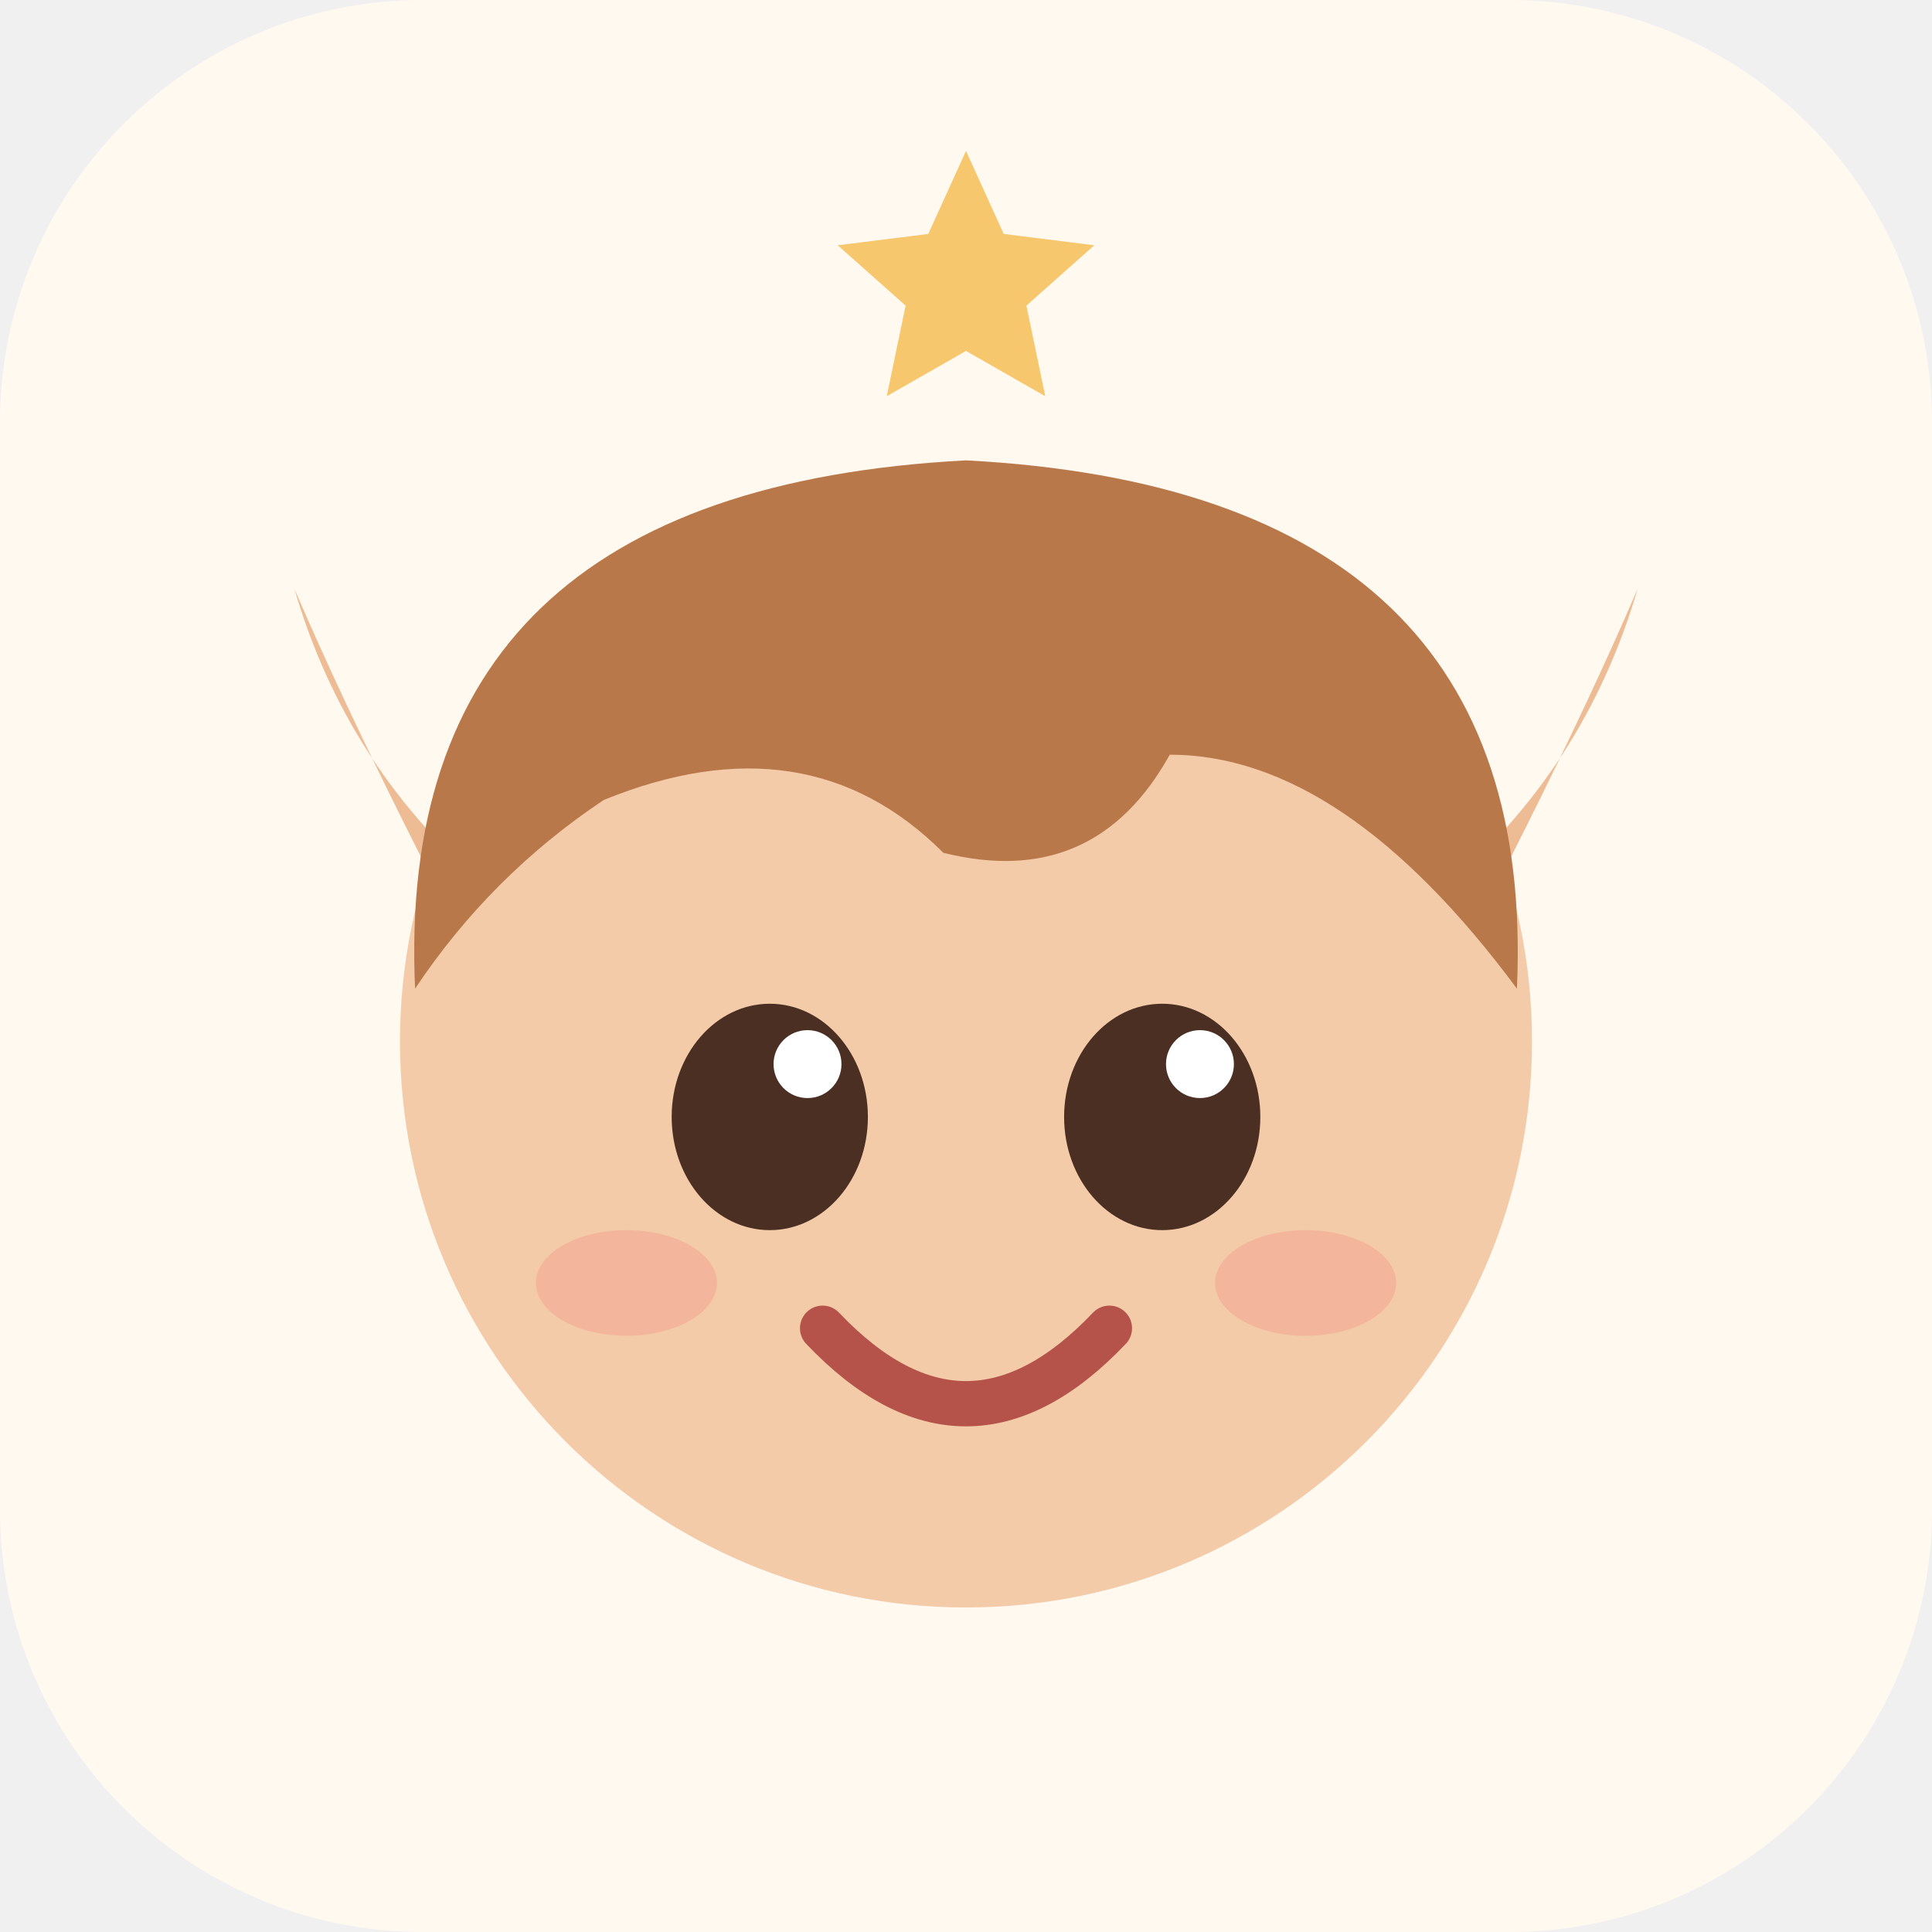
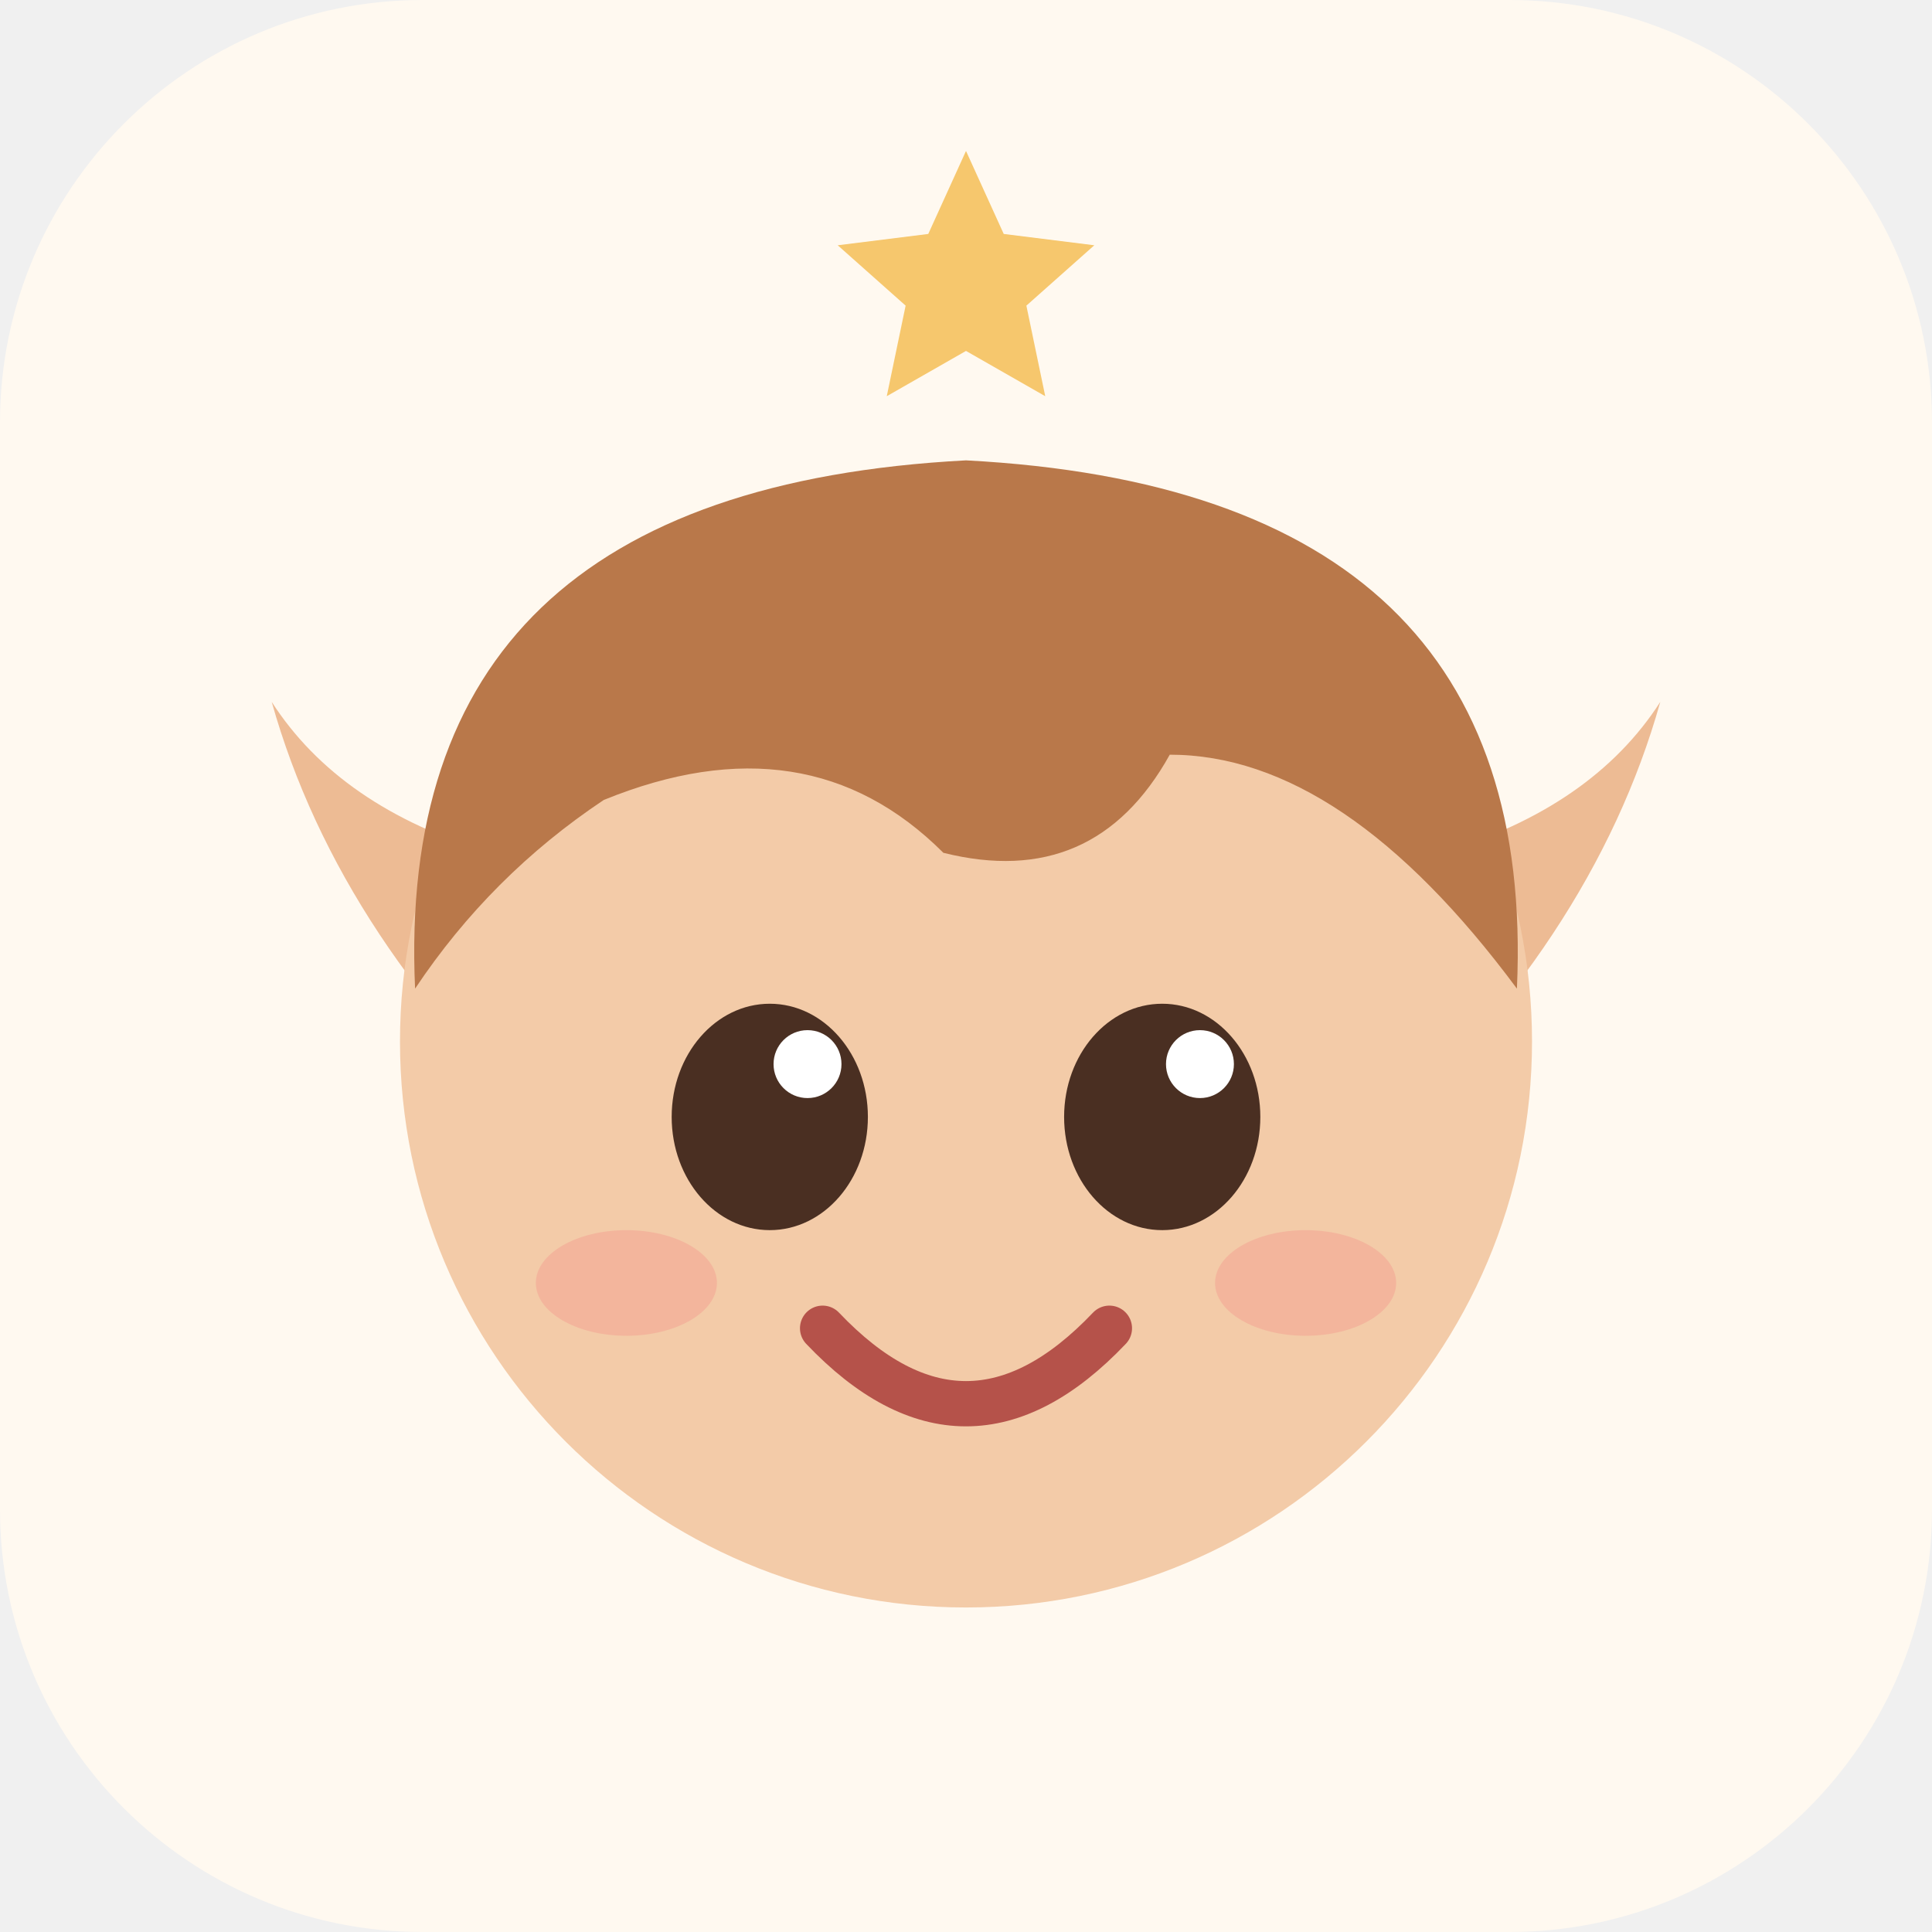
<svg xmlns="http://www.w3.org/2000/svg" viewBox="0 0 512 512">
  <rect width="512" height="512" rx="112" fill="#FFF9F0" />
-   <path d="M130 236 Q92 204 78 156 Q102 212 150 300 Z" fill="#EDBB94" />
-   <path d="M382 236 Q420 204 434 156 Q410 212 362 300 Z" fill="#EDBB94" />
+   <path d="M130 226 Q90 214 72 186 Q90 250 150 304 Z" fill="#EDBB94" />
+   <path d="M382 226 Q422 214 440 186 Q422 250 362 304 Z" fill="#EDBB94" />
  <circle cx="256" cy="276" r="150" fill="#F3CBA8" />
  <path d="M110 262 Q104 130 256 122 Q408 130 402 262 Q356 200 310 200 Q290 236 250 226 Q214 190 160 212 Q130 232 110 262 Z" fill="#B9784A" />
  <ellipse cx="204" cy="296" rx="26" ry="30" fill="#4A2F22" />
  <ellipse cx="308" cy="296" rx="26" ry="30" fill="#4A2F22" />
  <circle cx="214" cy="282" r="9" fill="#fff" />
  <circle cx="318" cy="282" r="9" fill="#fff" />
  <ellipse cx="166" cy="340" rx="24" ry="14" fill="#F39C8F" opacity=".45" />
  <ellipse cx="346" cy="340" rx="24" ry="14" fill="#F39C8F" opacity=".45" />
  <path d="M218 352 Q256 392 294 352" stroke="#B5524A" stroke-width="12" fill="none" stroke-linecap="round" />
  <path d="M256 40 l10 22 24 3 -18 16 5 24 -21 -12 -21 12 5 -24 -18 -16 24 -3z" fill="#F6C76D" />
</svg>
